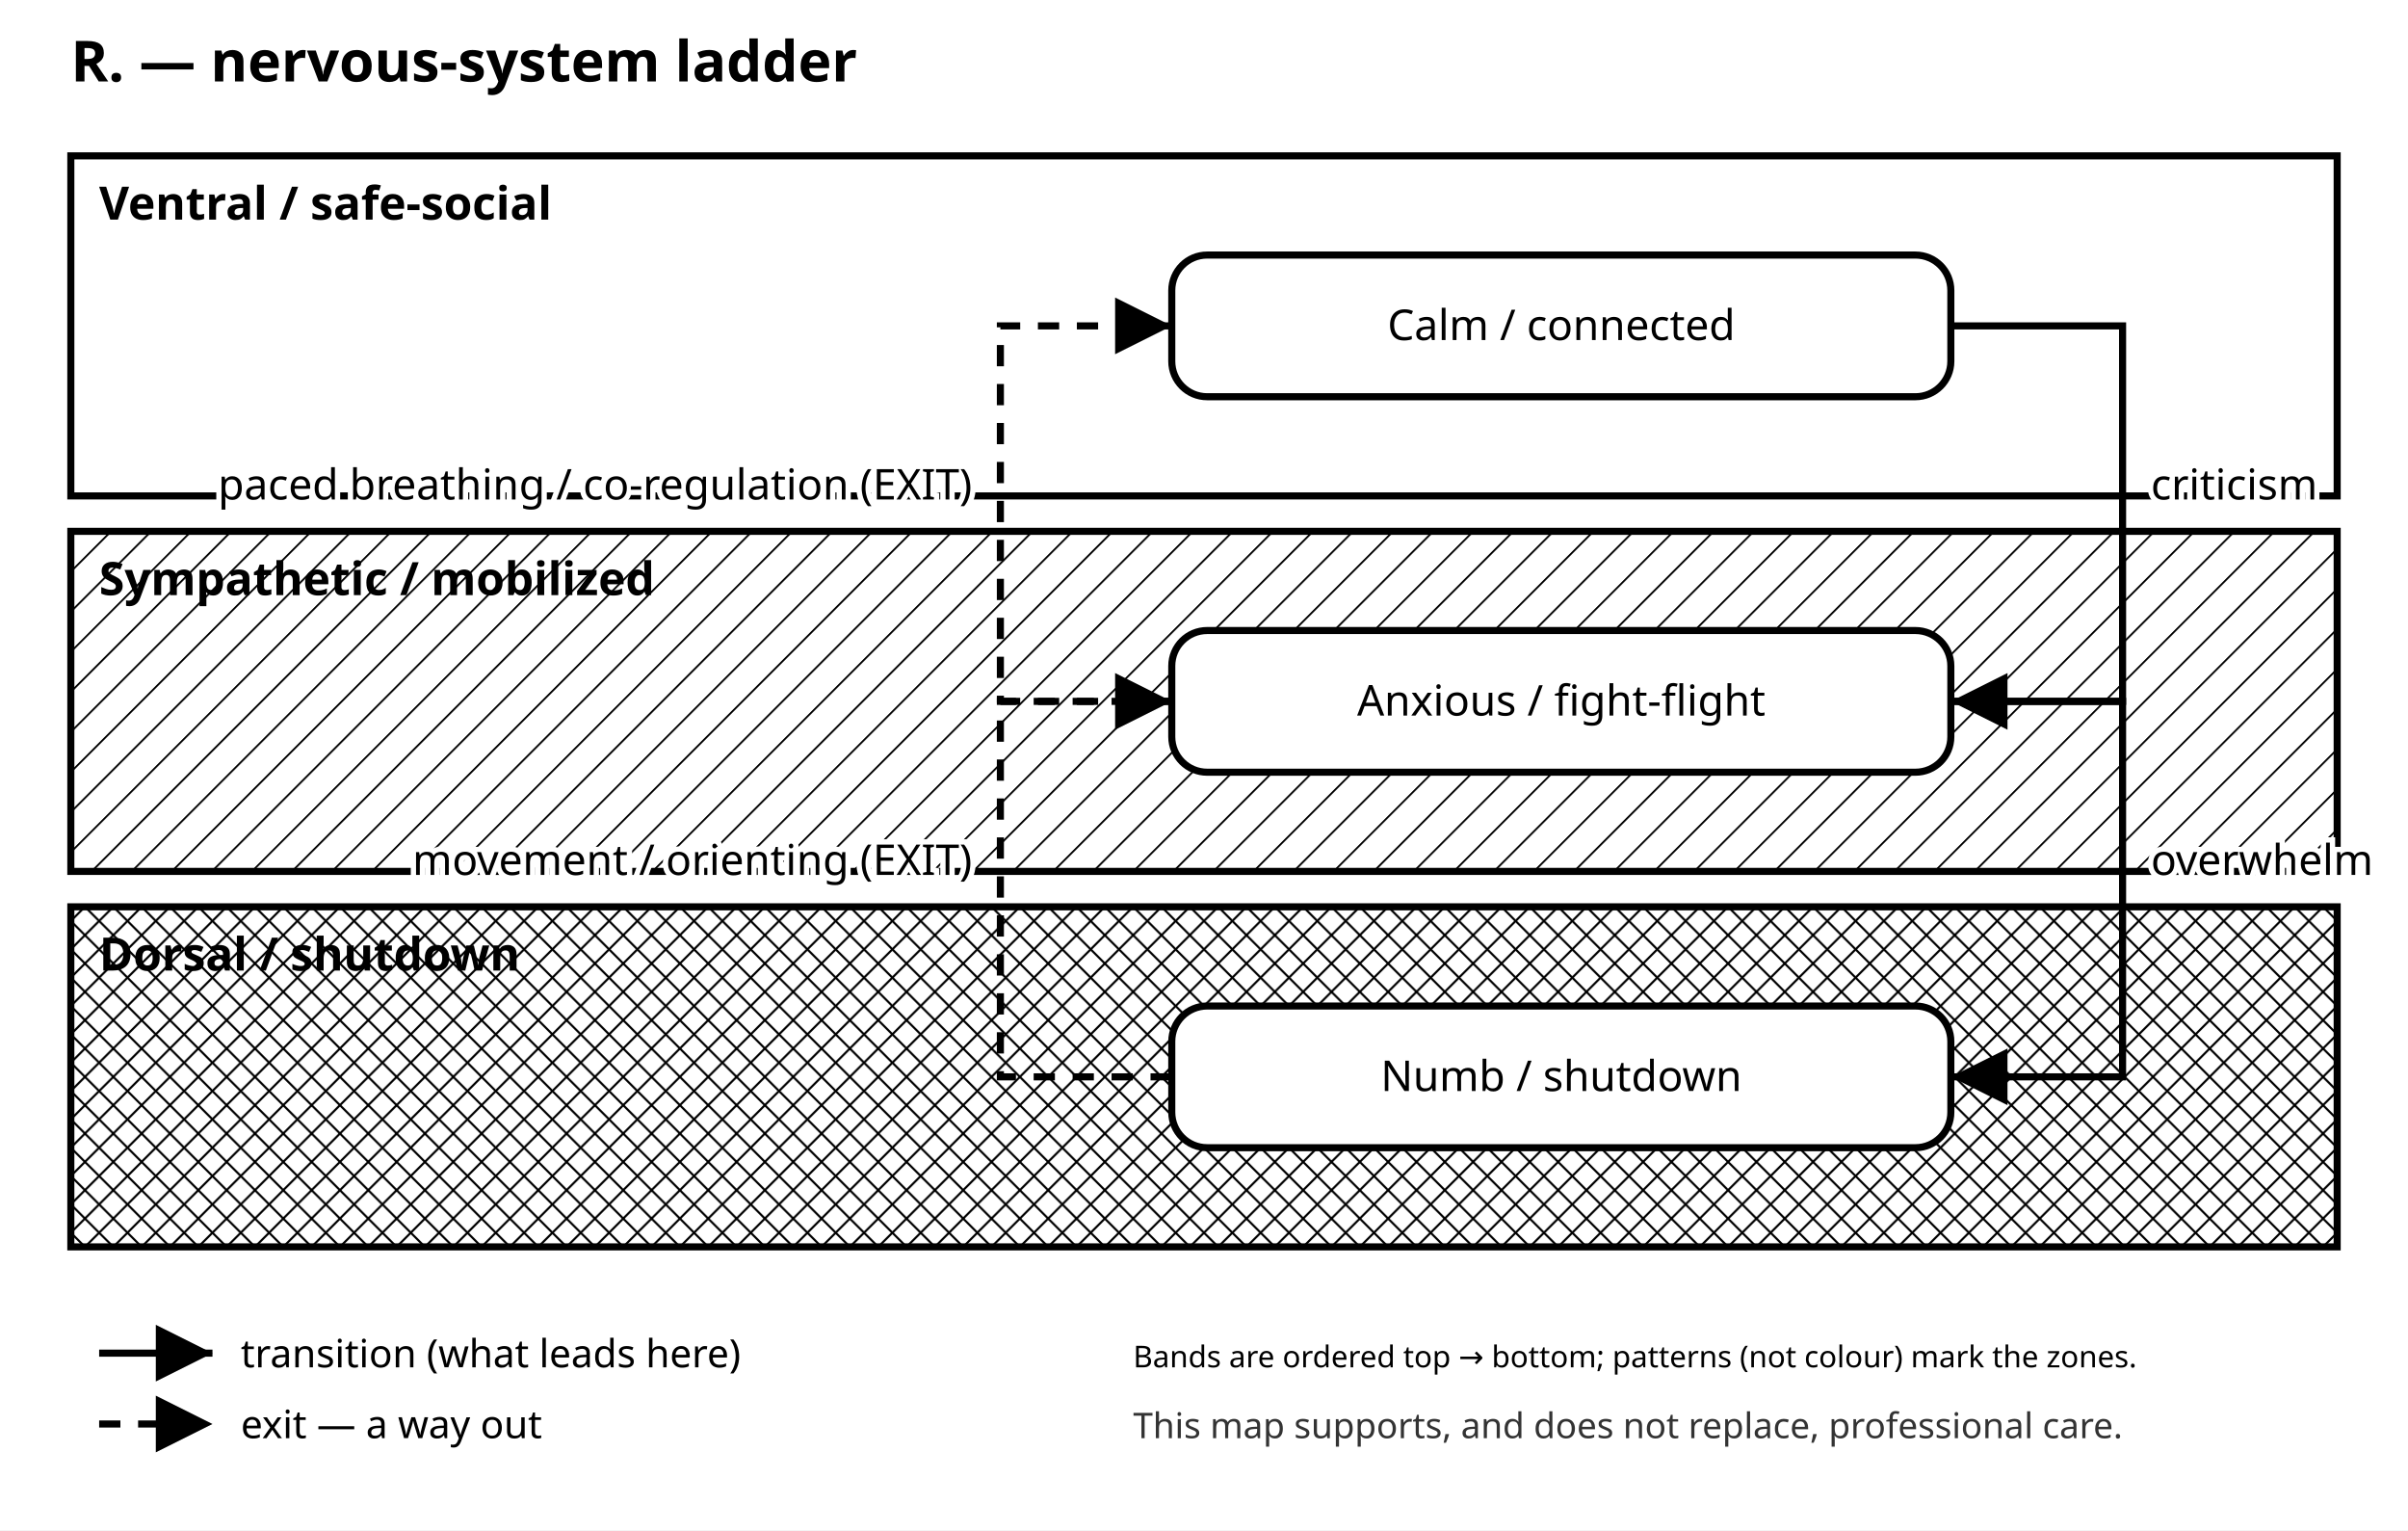
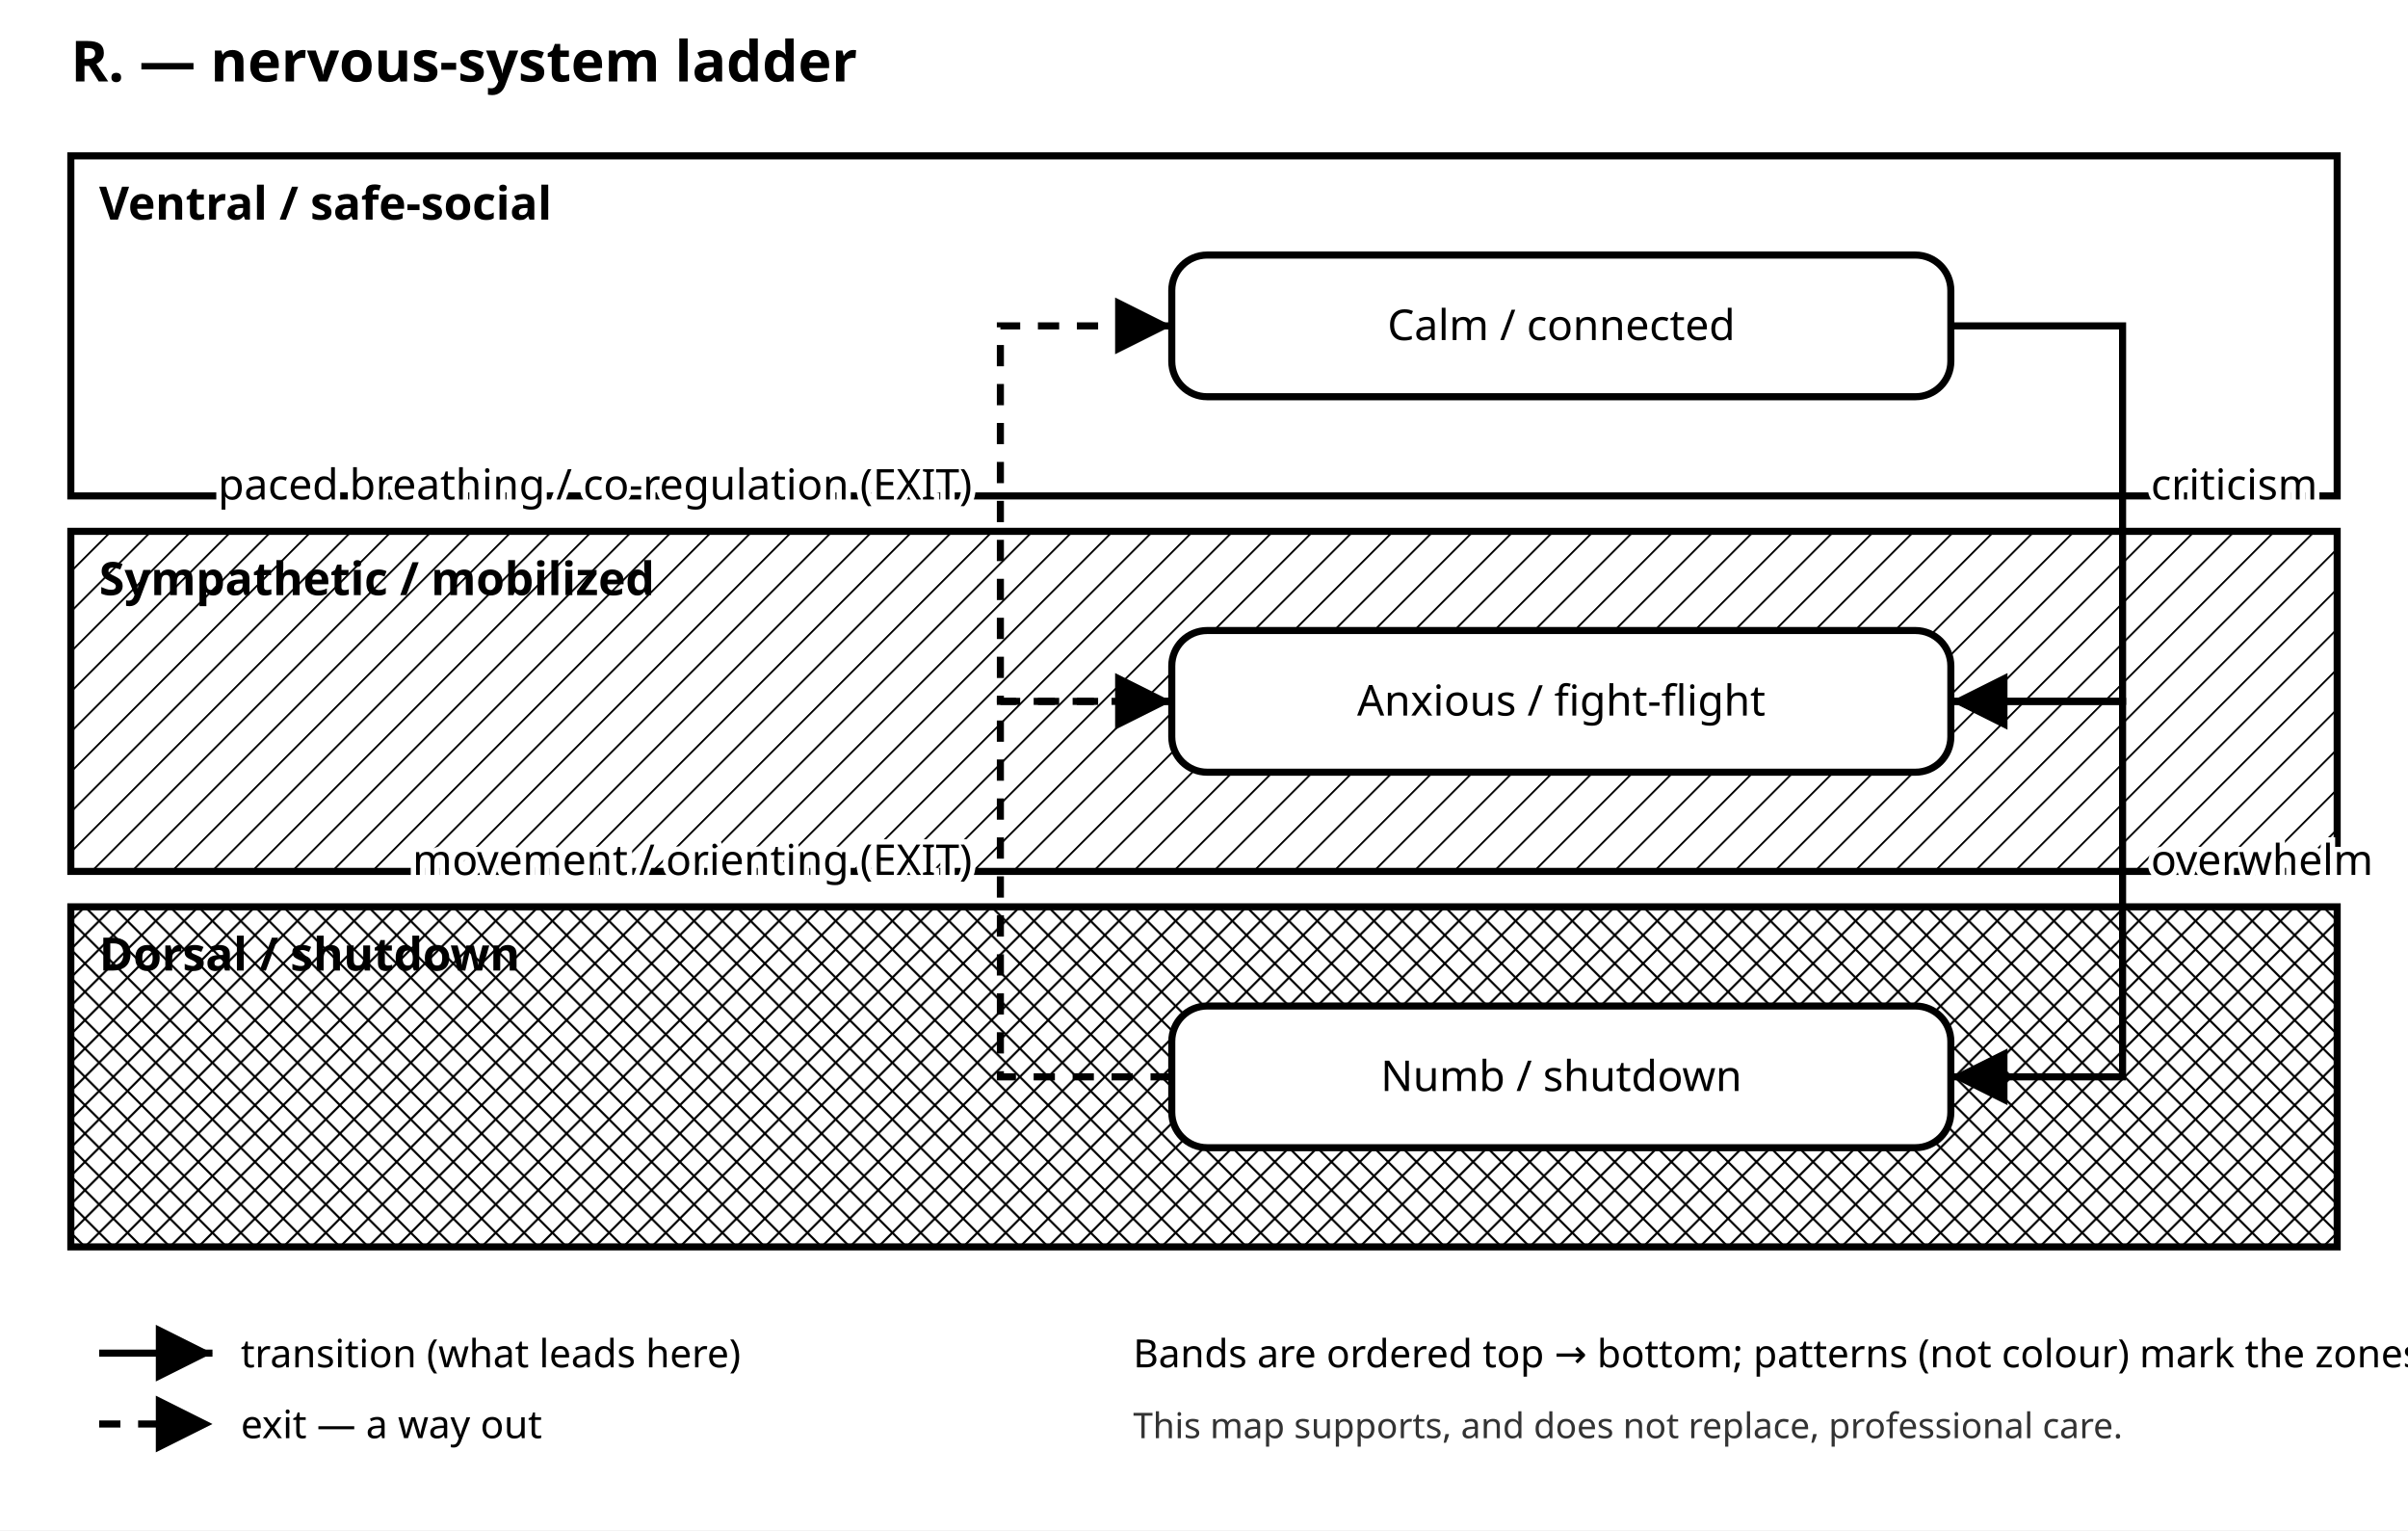
<svg xmlns="http://www.w3.org/2000/svg" viewBox="0 0 680 432" role="img" aria-label="State map: R. — nervous-system ladder. Bands top to bottom: Ventral / safe-social, Sympathetic / mobilized, Dorsal / shutdown. Transitions: Calm / connected to Anxious / fight-flight on criticism; Anxious / fight-flight to Numb / shutdown on overwhelm. Ways out: Numb / shutdown to Anxious / fight-flight via movement / orienting; Anxious / fight-flight to Calm / connected via paced breathing / co-regulation.">
  <defs>
    <marker id="arrow" markerWidth="10" markerHeight="10" refX="8" refY="4" orient="auto-start-reverse">
      <path d="M0,0 L8,4 L0,8 z" fill="#000" />
    </marker>
    <pattern id="p-diagonal" width="8" height="8" patternUnits="userSpaceOnUse" patternTransform="rotate(45)">
      <line x1="0" y1="0" x2="0" y2="8" stroke="#000" stroke-width="1" />
    </pattern>
    <pattern id="p-cross-hatch" width="8" height="8" patternUnits="userSpaceOnUse">
      <path d="M0 0 L8 8 M8 0 L0 8" stroke="#000" stroke-width="0.6" />
    </pattern>
    <pattern id="p-dots" width="10" height="10" patternUnits="userSpaceOnUse">
      <circle cx="2" cy="2" r="1" fill="#000" />
    </pattern>
  </defs>
  <rect x="0" y="0" width="680" height="432" fill="#fff" />
  <text x="20" y="23" font-family="sans-serif" font-size="16" font-weight="700">R. — nervous-system ladder</text>
  <rect data-el="band:ventral" x="20" y="44" width="640" height="96" fill="#ffffff" fill-opacity="1" stroke="#000" stroke-width="2" />
  <text x="28" y="62" font-family="sans-serif" font-size="13" font-weight="700">Ventral / safe-social</text>
  <rect data-el="band:sympathetic" x="20" y="150" width="640" height="96" fill="#ffffff" fill-opacity="1" stroke="#000" stroke-width="2" />
  <rect x="20" y="150" width="640" height="96" fill="url(#p-diagonal)" stroke="none" />
  <text x="28" y="168" font-family="sans-serif" font-size="13" font-weight="700">Sympathetic / mobilized</text>
  <rect data-el="band:dorsal" x="20" y="256" width="640" height="96" fill="#ffffff" fill-opacity="1" stroke="#000" stroke-width="2" />
  <rect x="20" y="256" width="640" height="96" fill="url(#p-cross-hatch)" stroke="none" />
  <text x="28" y="274" font-family="sans-serif" font-size="13" font-weight="700">Dorsal / shutdown</text>
  <path data-el="edge:e1" d="M 550.9,92 H 599.4 V 198 H 550.9" fill="none" stroke="#000" stroke-width="2" marker-end="url(#arrow)" />
  <path data-el="edge:e2" d="M 550.9,198 H 599.4 V 304 H 550.9" fill="none" stroke="#000" stroke-width="2" marker-end="url(#arrow)" />
  <path data-el="edge:x1" d="M 330.9,304 H 282.5 V 198 H 330.9" fill="none" stroke="#000" stroke-width="2" stroke-dasharray="6 5" marker-end="url(#arrow)" />
  <path data-el="edge:x2" d="M 330.9,198 H 282.5 V 92 H 330.9" fill="none" stroke="#000" stroke-width="2" stroke-dasharray="6 5" marker-end="url(#arrow)" />
  <text data-el="edgelabel:e1" x="607.4" y="141" font-family="sans-serif" font-size="12" text-anchor="start" stroke="#fff" stroke-width="3" paint-order="stroke">criticism</text>
  <text data-el="edgelabel:e2" x="607.4" y="247" font-family="sans-serif" font-size="12" text-anchor="start" stroke="#fff" stroke-width="3" paint-order="stroke">overwhelm</text>
  <text data-el="edgelabel:x1" x="274.5" y="247" font-family="sans-serif" font-size="12" text-anchor="end" stroke="#fff" stroke-width="3" paint-order="stroke">movement / orienting (EXIT)</text>
  <text data-el="edgelabel:x2" x="274.5" y="141" font-family="sans-serif" font-size="12" text-anchor="end" stroke="#fff" stroke-width="3" paint-order="stroke">paced breathing / co-regulation (EXIT)</text>
  <rect data-el="node:calm" x="330.9" y="72" width="220" height="40" rx="10" ry="10" fill="#fff" stroke="#000" stroke-width="2" />
  <text x="440.9" y="96" font-family="sans-serif" font-size="12" text-anchor="middle" data-el="nodelabel:calm">Calm / connected</text>
  <rect data-el="node:anxious" x="330.9" y="178" width="220" height="40" rx="10" ry="10" fill="#fff" stroke="#000" stroke-width="2" />
  <text x="440.9" y="202" font-family="sans-serif" font-size="12" text-anchor="middle" data-el="nodelabel:anxious">Anxious / fight-flight</text>
  <rect data-el="node:numb" x="330.9" y="284" width="220" height="40" rx="10" ry="10" fill="#fff" stroke="#000" stroke-width="2" />
  <text x="440.9" y="308" font-family="sans-serif" font-size="12" text-anchor="middle" data-el="nodelabel:numb">Numb / shutdown</text>
  <line x1="28" y1="382" x2="60" y2="382" stroke="#000" stroke-width="2" marker-end="url(#arrow)" />
  <text x="68" y="386" font-family="sans-serif" font-size="11">transition (what leads here)</text>
  <line x1="28" y1="402" x2="60" y2="402" stroke="#000" stroke-width="2" stroke-dasharray="6 5" marker-end="url(#arrow)" />
  <text x="68" y="406" font-family="sans-serif" font-size="11">exit — a way out</text>
-   <text x="320" y="386" font-family="sans-serif" font-size="8.5">Bands are ordered top → bottom; patterns (not colour) mark the zones.</text>
+   <text x="320" y="386" font-family="sans-serif" font-size="11" textLength="344" lengthAdjust="spacingAndGlyphs">Bands are ordered top → bottom; patterns (not colour) mark the zones.</text>
  <text x="320" y="406" font-family="sans-serif" font-size="10" fill="#333">This map supports, and does not replace, professional care.</text>
</svg>
